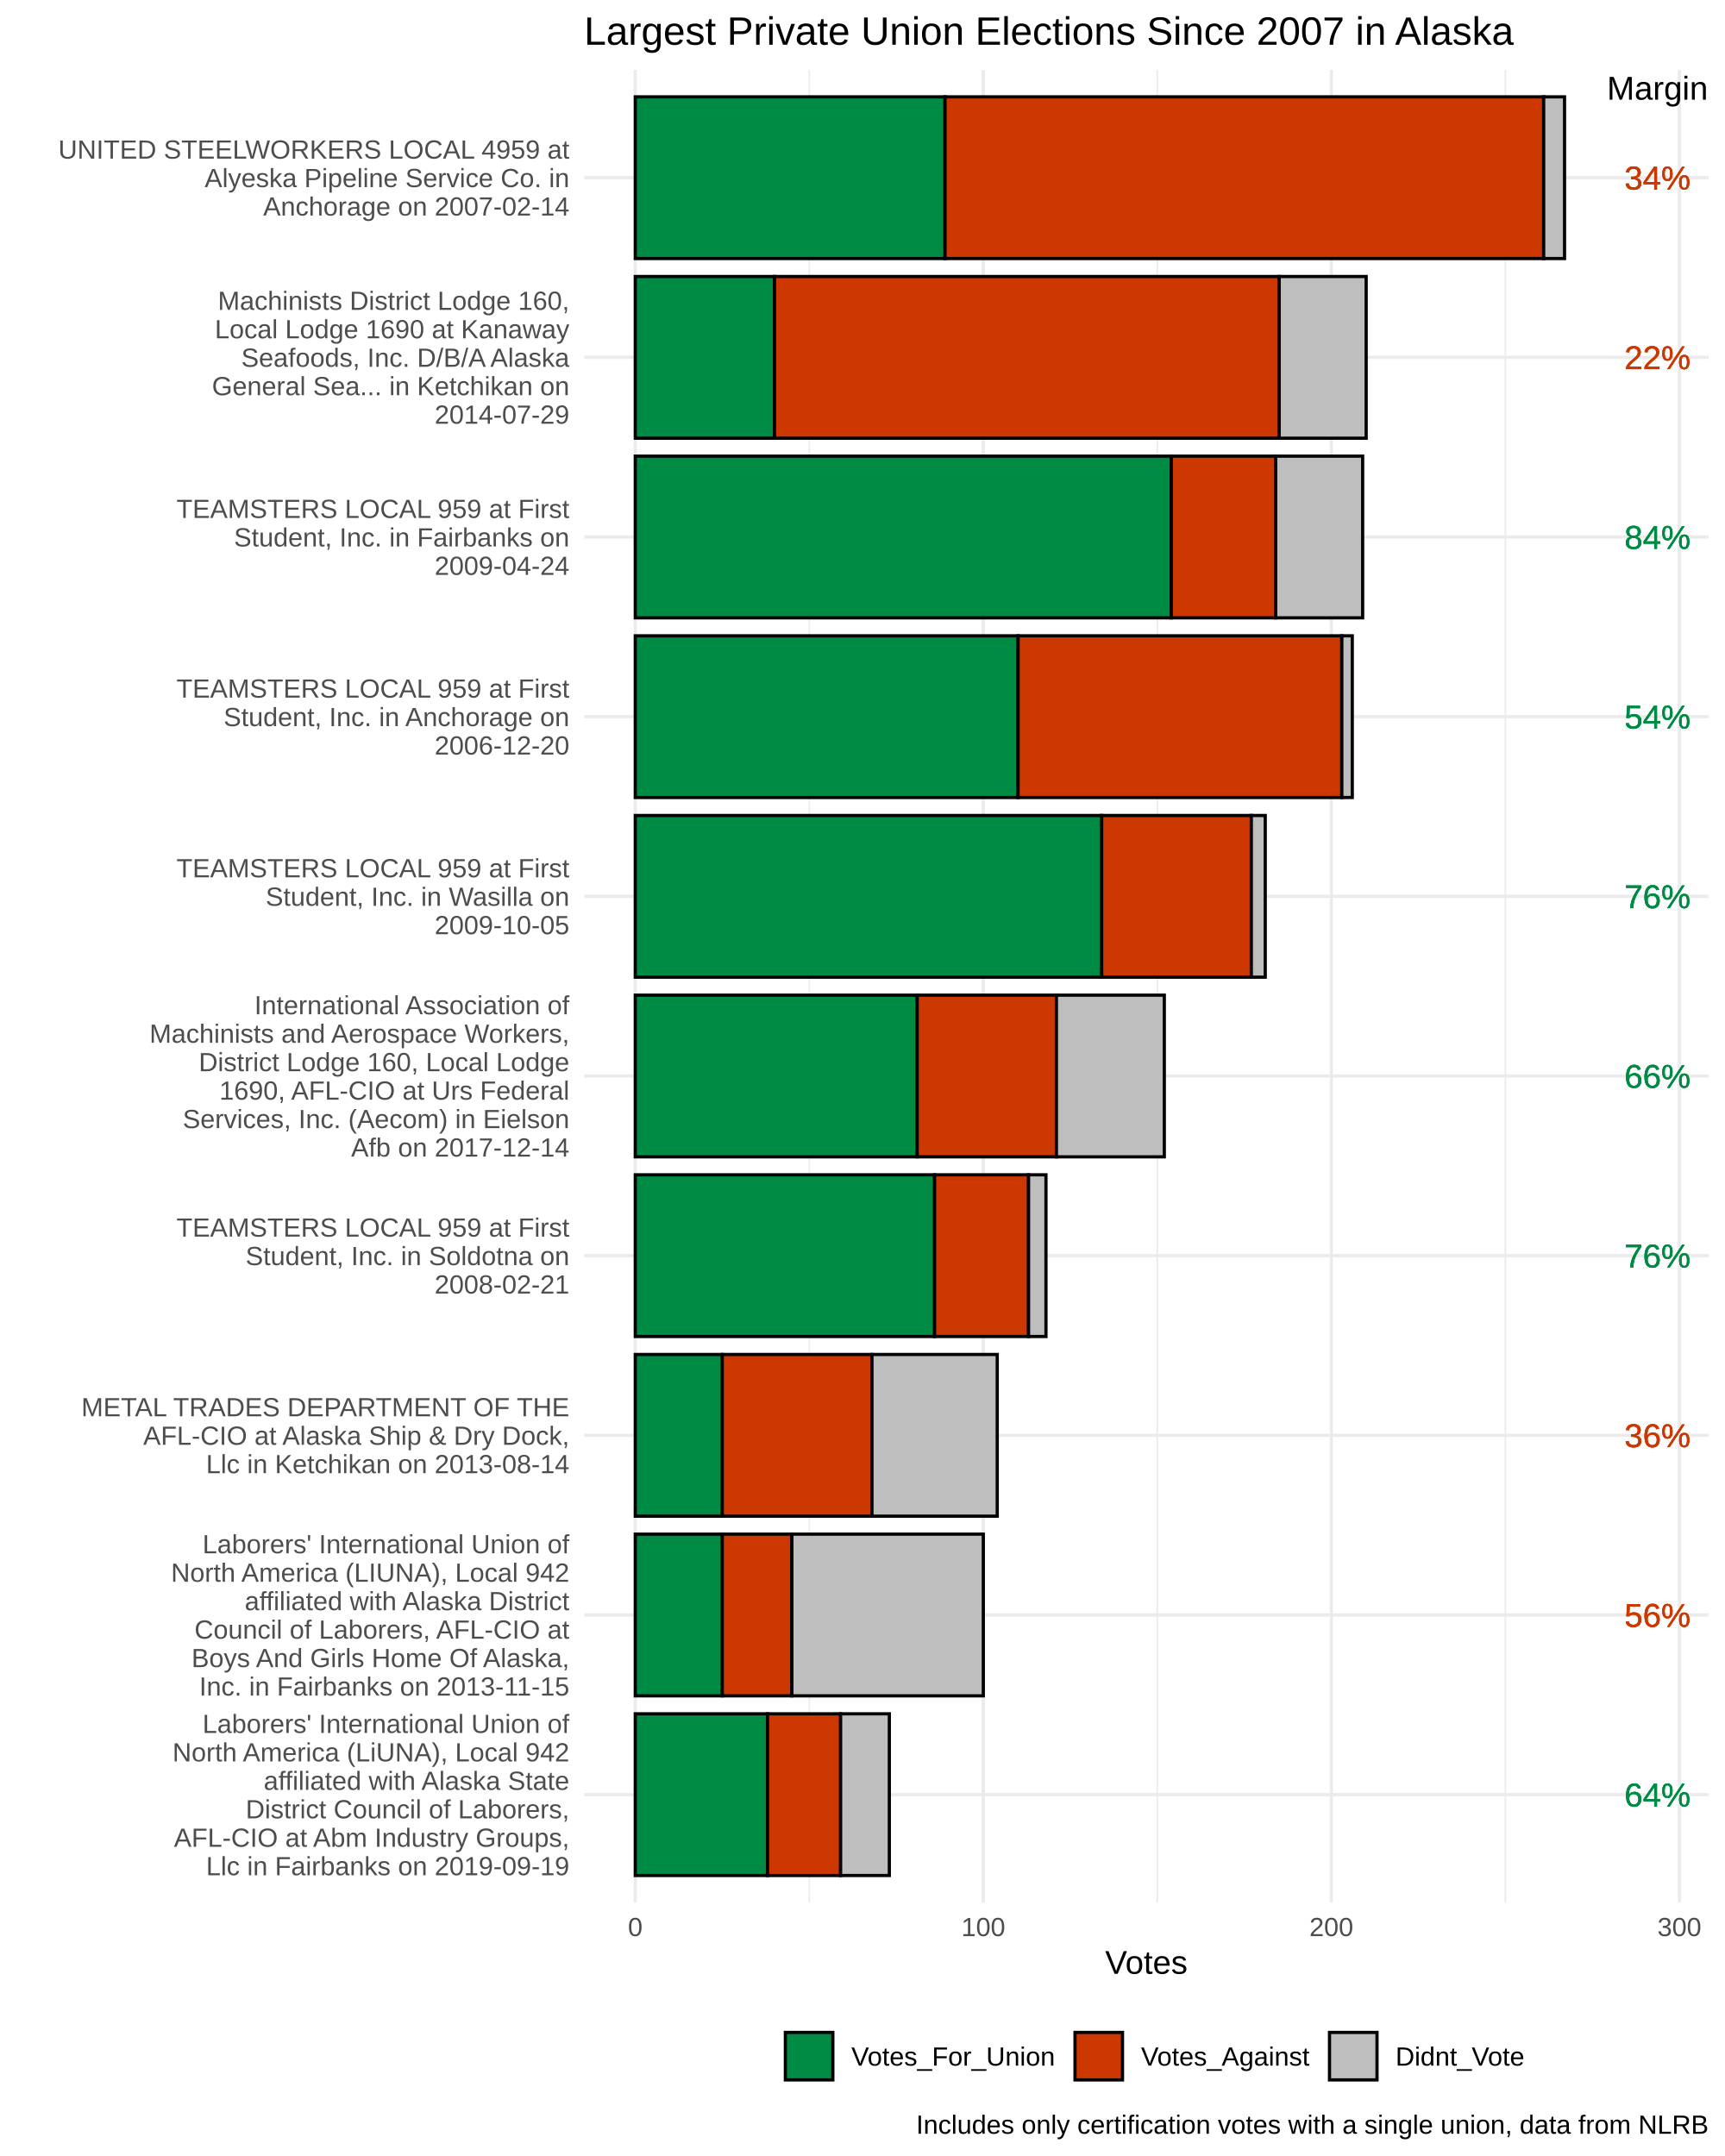
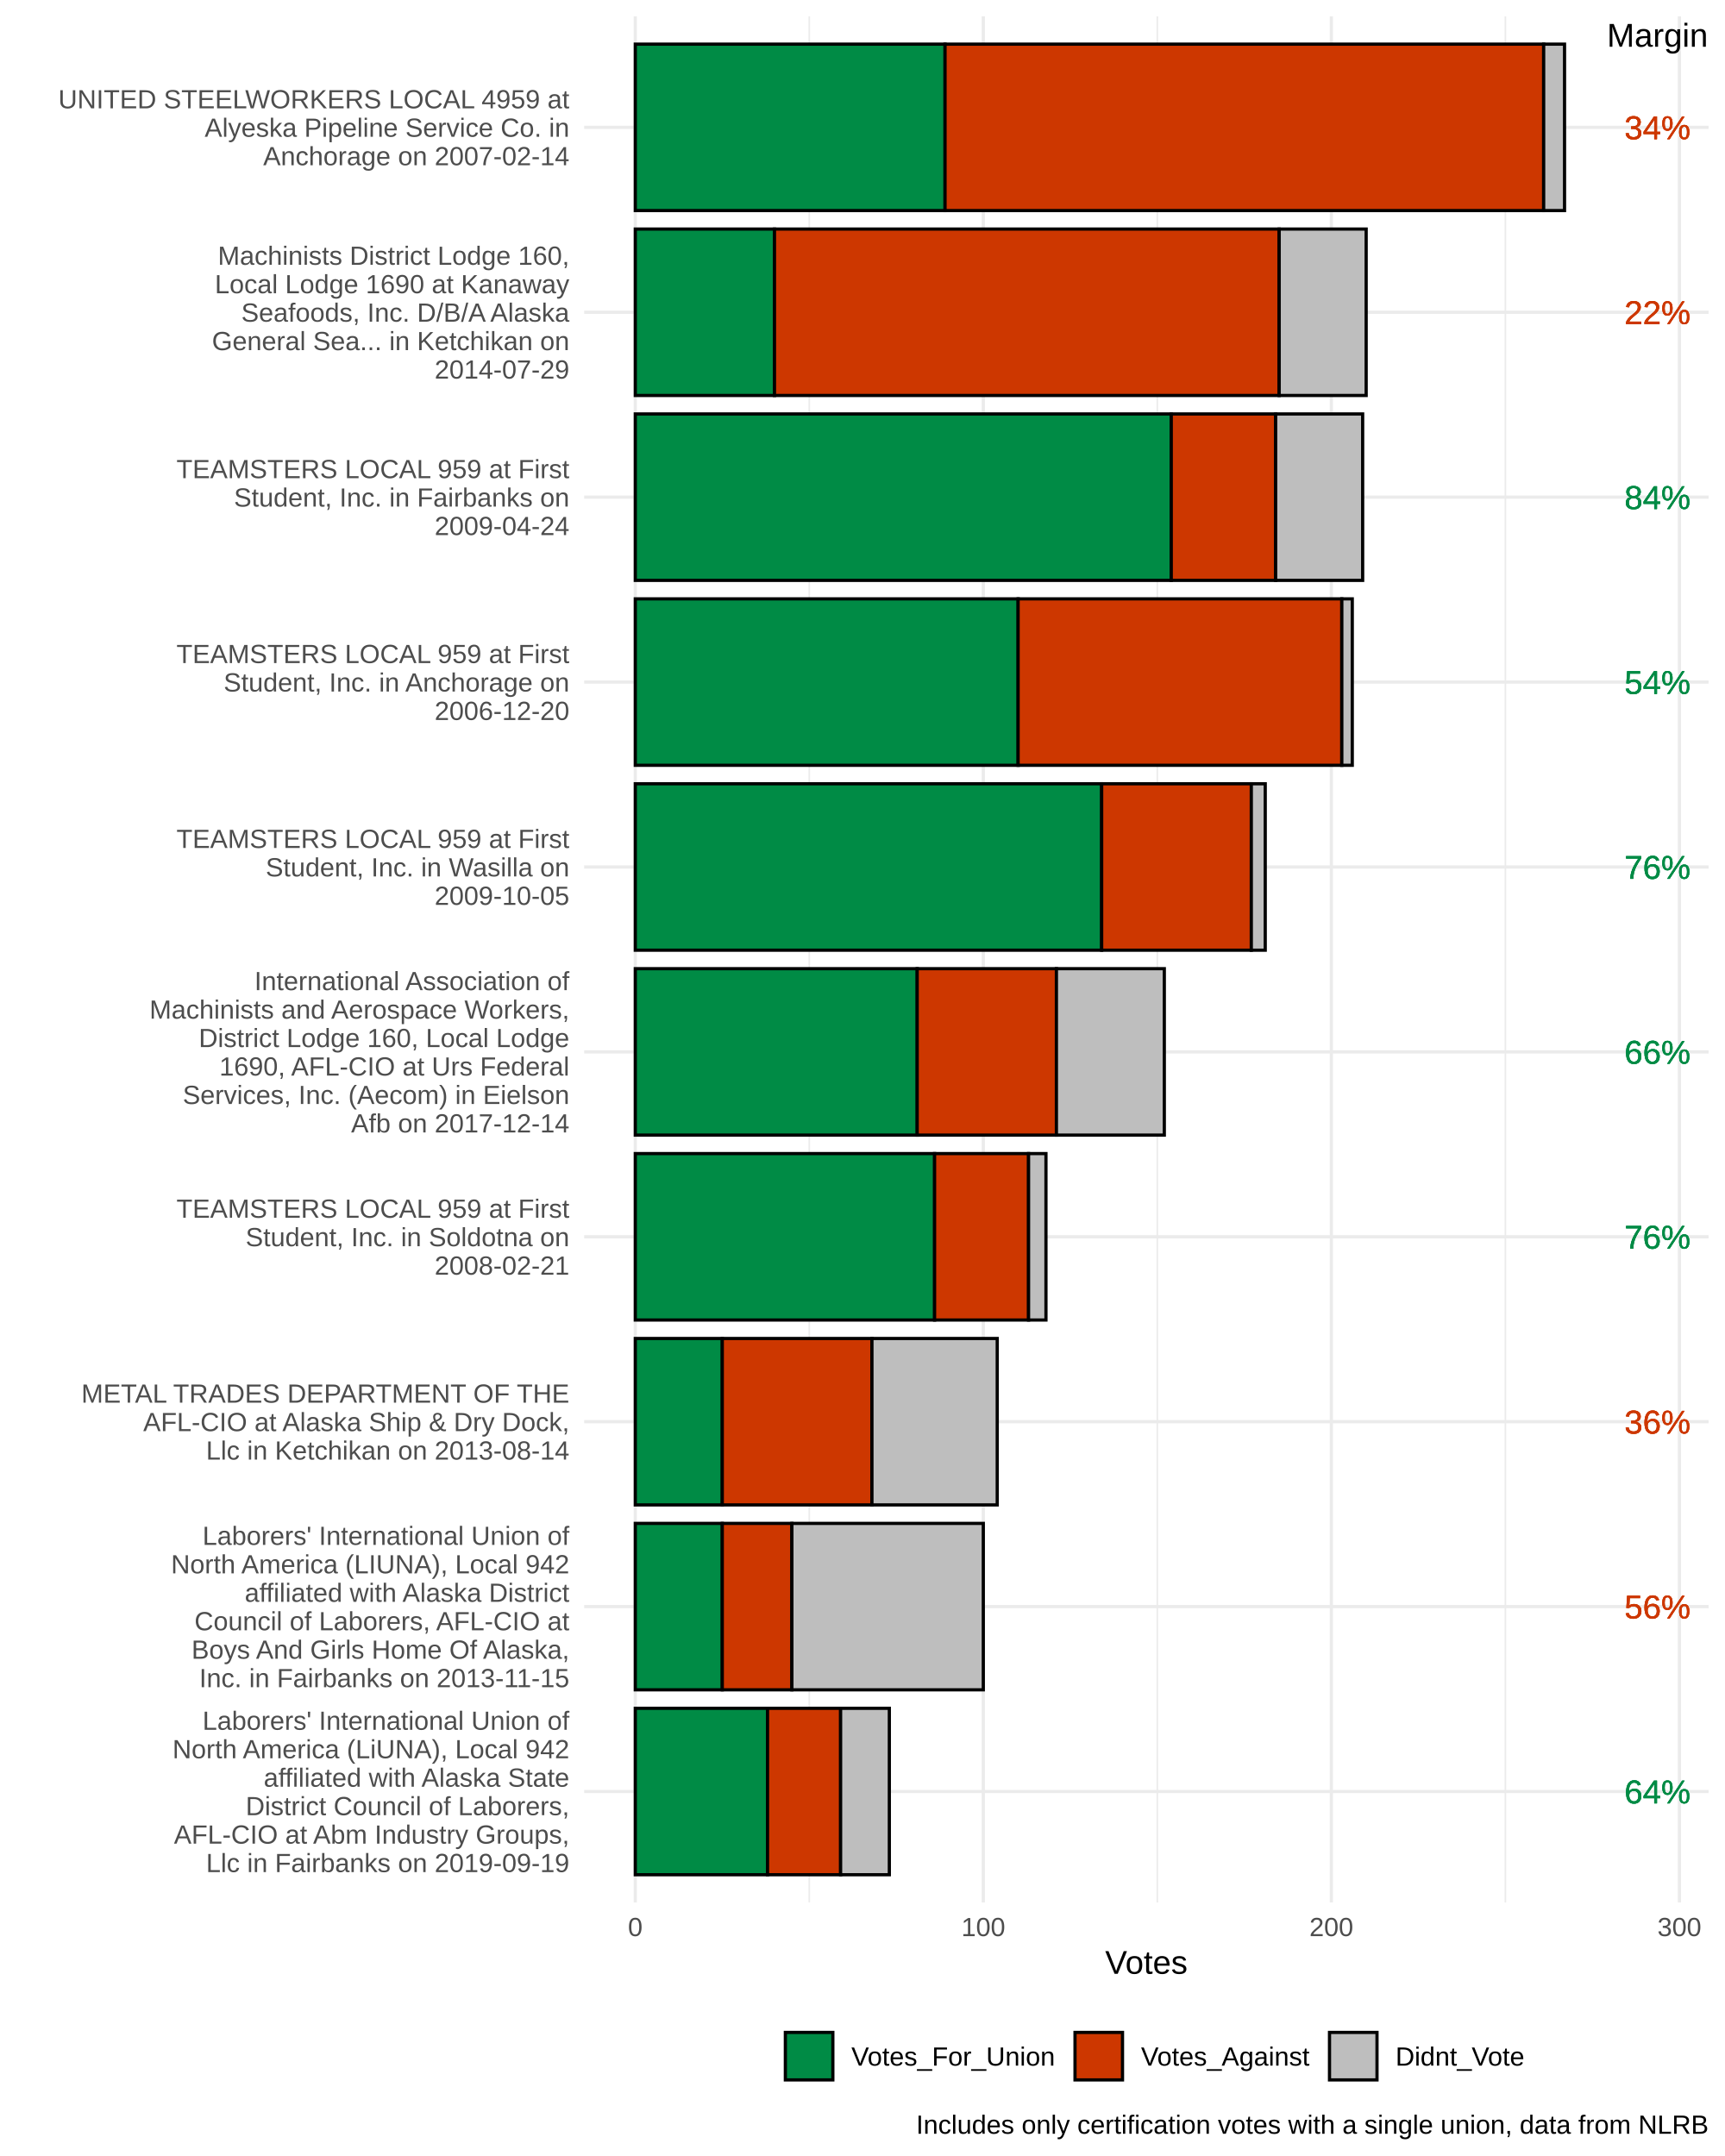
<svg xmlns="http://www.w3.org/2000/svg" class="svglite" width="576.00pt" height="720.00pt" viewBox="0 0 576.00 720.00">
  <defs>
    <style type="text/css">
    .svglite line, .svglite polyline, .svglite polygon, .svglite path, .svglite rect, .svglite circle {
      fill: none;
      stroke: #000000;
      stroke-linecap: round;
      stroke-linejoin: round;
      stroke-miterlimit: 10.00;
    }
  </style>
  </defs>
  <rect width="100%" height="100%" style="stroke: none; fill: #FFFFFF;" />
  <defs>
    <clipPath id="cpMC4wMHw1NzYuMDB8MC4wMHw3MjAuMDA=">
      <rect x="0.00" y="0.00" width="576.00" height="720.00" />
    </clipPath>
  </defs>
  <g clip-path="url(#cpMC4wMHw1NzYuMDB8MC4wMHw3MjAuMDA=)">
</g>
  <defs>
-     <clipPath id="cpMTk1LjA2fDU3MC41MnwyMy4zNHw2MzUuMzM=">
-       <rect x="195.06" y="23.34" width="375.46" height="611.99" />
+     <clipPath id="cpMTk1LjA2fDU3MC41Mnw1LjQ4fDYzNS4zMw==">
+       <rect x="195.06" y="5.48" width="375.46" height="629.85" />
    </clipPath>
  </defs>
-   <g clip-path="url(#cpMTk1LjA2fDU3MC41MnwyMy4zNHw2MzUuMzM=)">
-     <polyline points="270.23,635.33 270.23,23.34 " style="stroke-width: 0.53; stroke: #EBEBEB; stroke-linecap: butt;" />
-     <polyline points="386.45,635.33 386.45,23.34 " style="stroke-width: 0.53; stroke: #EBEBEB; stroke-linecap: butt;" />
-     <polyline points="502.67,635.33 502.67,23.34 " style="stroke-width: 0.53; stroke: #EBEBEB; stroke-linecap: butt;" />
-     <polyline points="195.06,599.33 570.52,599.33 " style="stroke-width: 1.07; stroke: #EBEBEB; stroke-linecap: butt;" />
-     <polyline points="195.06,539.33 570.52,539.33 " style="stroke-width: 1.07; stroke: #EBEBEB; stroke-linecap: butt;" />
-     <polyline points="195.06,479.33 570.52,479.33 " style="stroke-width: 1.07; stroke: #EBEBEB; stroke-linecap: butt;" />
-     <polyline points="195.06,419.33 570.52,419.33 " style="stroke-width: 1.07; stroke: #EBEBEB; stroke-linecap: butt;" />
-     <polyline points="195.06,359.33 570.52,359.33 " style="stroke-width: 1.07; stroke: #EBEBEB; stroke-linecap: butt;" />
-     <polyline points="195.06,299.33 570.52,299.33 " style="stroke-width: 1.07; stroke: #EBEBEB; stroke-linecap: butt;" />
-     <polyline points="195.06,239.33 570.52,239.33 " style="stroke-width: 1.07; stroke: #EBEBEB; stroke-linecap: butt;" />
-     <polyline points="195.06,179.33 570.52,179.33 " style="stroke-width: 1.07; stroke: #EBEBEB; stroke-linecap: butt;" />
-     <polyline points="195.06,119.33 570.52,119.33 " style="stroke-width: 1.07; stroke: #EBEBEB; stroke-linecap: butt;" />
-     <polyline points="195.06,59.34 570.52,59.34 " style="stroke-width: 1.07; stroke: #EBEBEB; stroke-linecap: butt;" />
-     <polyline points="212.13,635.33 212.13,23.34 " style="stroke-width: 1.07; stroke: #EBEBEB; stroke-linecap: butt;" />
-     <polyline points="328.34,635.33 328.34,23.34 " style="stroke-width: 1.07; stroke: #EBEBEB; stroke-linecap: butt;" />
-     <polyline points="444.56,635.33 444.56,23.34 " style="stroke-width: 1.07; stroke: #EBEBEB; stroke-linecap: butt;" />
-     <polyline points="560.78,635.33 560.78,23.34 " style="stroke-width: 1.07; stroke: #EBEBEB; stroke-linecap: butt;" />
-     <rect x="212.13" y="32.34" width="103.43" height="54.00" style="stroke-width: 1.07; stroke-linecap: square; stroke-linejoin: miter; fill: #008B45;" />
-     <rect x="212.13" y="92.34" width="46.49" height="54.00" style="stroke-width: 1.07; stroke-linecap: square; stroke-linejoin: miter; fill: #008B45;" />
-     <rect x="212.13" y="152.33" width="178.97" height="54.00" style="stroke-width: 1.07; stroke-linecap: square; stroke-linejoin: miter; fill: #008B45;" />
-     <rect x="212.13" y="212.33" width="127.84" height="54.00" style="stroke-width: 1.07; stroke-linecap: square; stroke-linejoin: miter; fill: #008B45;" />
-     <rect x="212.13" y="272.33" width="155.73" height="54.00" style="stroke-width: 1.07; stroke-linecap: square; stroke-linejoin: miter; fill: #008B45;" />
-     <rect x="212.13" y="332.33" width="94.14" height="54.00" style="stroke-width: 1.07; stroke-linecap: square; stroke-linejoin: miter; fill: #008B45;" />
-     <rect x="212.13" y="392.33" width="99.95" height="54.00" style="stroke-width: 1.07; stroke-linecap: square; stroke-linejoin: miter; fill: #008B45;" />
-     <rect x="212.13" y="452.33" width="29.05" height="54.00" style="stroke-width: 1.07; stroke-linecap: square; stroke-linejoin: miter; fill: #008B45;" />
-     <rect x="212.13" y="512.33" width="29.05" height="54.00" style="stroke-width: 1.07; stroke-linecap: square; stroke-linejoin: miter; fill: #008B45;" />
-     <rect x="212.13" y="572.33" width="44.16" height="54.00" style="stroke-width: 1.07; stroke-linecap: square; stroke-linejoin: miter; fill: #008B45;" />
-     <rect x="315.56" y="32.34" width="199.89" height="54.00" style="stroke-width: 1.07; stroke-linecap: square; stroke-linejoin: miter; fill: #CD3700;" />
-     <rect x="258.61" y="92.34" width="168.51" height="54.00" style="stroke-width: 1.07; stroke-linecap: square; stroke-linejoin: miter; fill: #CD3700;" />
-     <rect x="391.10" y="152.33" width="34.87" height="54.00" style="stroke-width: 1.07; stroke-linecap: square; stroke-linejoin: miter; fill: #CD3700;" />
-     <rect x="339.96" y="212.33" width="108.08" height="54.00" style="stroke-width: 1.07; stroke-linecap: square; stroke-linejoin: miter; fill: #CD3700;" />
-     <rect x="367.86" y="272.33" width="49.97" height="54.00" style="stroke-width: 1.07; stroke-linecap: square; stroke-linejoin: miter; fill: #CD3700;" />
-     <rect x="306.26" y="332.33" width="46.49" height="54.00" style="stroke-width: 1.07; stroke-linecap: square; stroke-linejoin: miter; fill: #CD3700;" />
-     <rect x="312.07" y="392.33" width="31.38" height="54.00" style="stroke-width: 1.07; stroke-linecap: square; stroke-linejoin: miter; fill: #CD3700;" />
-     <rect x="241.18" y="452.33" width="49.97" height="54.00" style="stroke-width: 1.07; stroke-linecap: square; stroke-linejoin: miter; fill: #CD3700;" />
-     <rect x="241.18" y="512.33" width="23.24" height="54.00" style="stroke-width: 1.07; stroke-linecap: square; stroke-linejoin: miter; fill: #CD3700;" />
-     <rect x="256.29" y="572.33" width="24.41" height="54.00" style="stroke-width: 1.07; stroke-linecap: square; stroke-linejoin: miter; fill: #CD3700;" />
-     <rect x="515.45" y="32.34" width="6.97" height="54.00" style="stroke-width: 1.07; stroke-linecap: square; stroke-linejoin: miter; fill: #BEBEBE;" />
-     <rect x="427.13" y="92.34" width="29.05" height="54.00" style="stroke-width: 1.07; stroke-linecap: square; stroke-linejoin: miter; fill: #BEBEBE;" />
-     <rect x="425.96" y="152.33" width="29.05" height="54.00" style="stroke-width: 1.07; stroke-linecap: square; stroke-linejoin: miter; fill: #BEBEBE;" />
-     <rect x="448.05" y="212.33" width="3.49" height="54.00" style="stroke-width: 1.07; stroke-linecap: square; stroke-linejoin: miter; fill: #BEBEBE;" />
-     <rect x="417.83" y="272.33" width="4.65" height="54.00" style="stroke-width: 1.07; stroke-linecap: square; stroke-linejoin: miter; fill: #BEBEBE;" />
-     <rect x="352.75" y="332.33" width="36.03" height="54.00" style="stroke-width: 1.07; stroke-linecap: square; stroke-linejoin: miter; fill: #BEBEBE;" />
-     <rect x="343.45" y="392.33" width="5.81" height="54.00" style="stroke-width: 1.07; stroke-linecap: square; stroke-linejoin: miter; fill: #BEBEBE;" />
-     <rect x="291.15" y="452.33" width="41.84" height="54.00" style="stroke-width: 1.07; stroke-linecap: square; stroke-linejoin: miter; fill: #BEBEBE;" />
-     <rect x="264.42" y="512.33" width="63.92" height="54.00" style="stroke-width: 1.07; stroke-linecap: square; stroke-linejoin: miter; fill: #BEBEBE;" />
-     <rect x="280.69" y="572.33" width="16.27" height="54.00" style="stroke-width: 1.07; stroke-linecap: square; stroke-linejoin: miter; fill: #BEBEBE;" />
-     <text x="553.45" y="63.29" text-anchor="middle" style="font-size: 11.04px; fill: #CD3700; font-family: Arial;" textLength="22.08px" lengthAdjust="spacingAndGlyphs">34%</text>
-     <text x="553.45" y="123.29" text-anchor="middle" style="font-size: 11.04px; fill: #CD3700; font-family: Arial;" textLength="22.08px" lengthAdjust="spacingAndGlyphs">22%</text>
-     <text x="553.45" y="183.29" text-anchor="middle" style="font-size: 11.04px; fill: #008B45; font-family: Arial;" textLength="22.08px" lengthAdjust="spacingAndGlyphs">84%</text>
-     <text x="553.45" y="243.29" text-anchor="middle" style="font-size: 11.04px; fill: #008B45; font-family: Arial;" textLength="22.08px" lengthAdjust="spacingAndGlyphs">54%</text>
-     <text x="553.45" y="303.29" text-anchor="middle" style="font-size: 11.04px; fill: #008B45; font-family: Arial;" textLength="22.08px" lengthAdjust="spacingAndGlyphs">76%</text>
-     <text x="553.45" y="363.29" text-anchor="middle" style="font-size: 11.04px; fill: #008B45; font-family: Arial;" textLength="22.08px" lengthAdjust="spacingAndGlyphs">66%</text>
-     <text x="553.45" y="423.29" text-anchor="middle" style="font-size: 11.04px; fill: #008B45; font-family: Arial;" textLength="22.08px" lengthAdjust="spacingAndGlyphs">76%</text>
-     <text x="553.45" y="483.29" text-anchor="middle" style="font-size: 11.04px; fill: #CD3700; font-family: Arial;" textLength="22.08px" lengthAdjust="spacingAndGlyphs">36%</text>
-     <text x="553.45" y="543.29" text-anchor="middle" style="font-size: 11.04px; fill: #CD3700; font-family: Arial;" textLength="22.08px" lengthAdjust="spacingAndGlyphs">56%</text>
-     <text x="553.45" y="603.29" text-anchor="middle" style="font-size: 11.04px; fill: #008B45; font-family: Arial;" textLength="22.08px" lengthAdjust="spacingAndGlyphs">64%</text>
-     <text x="553.45" y="63.29" text-anchor="middle" style="font-size: 11.04px; fill: #CD3700; font-family: Arial;" textLength="22.08px" lengthAdjust="spacingAndGlyphs">34%</text>
-     <text x="553.45" y="123.29" text-anchor="middle" style="font-size: 11.04px; fill: #CD3700; font-family: Arial;" textLength="22.08px" lengthAdjust="spacingAndGlyphs">22%</text>
-     <text x="553.45" y="183.29" text-anchor="middle" style="font-size: 11.04px; fill: #008B45; font-family: Arial;" textLength="22.08px" lengthAdjust="spacingAndGlyphs">84%</text>
-     <text x="553.45" y="243.29" text-anchor="middle" style="font-size: 11.04px; fill: #008B45; font-family: Arial;" textLength="22.08px" lengthAdjust="spacingAndGlyphs">54%</text>
-     <text x="553.45" y="303.29" text-anchor="middle" style="font-size: 11.04px; fill: #008B45; font-family: Arial;" textLength="22.08px" lengthAdjust="spacingAndGlyphs">76%</text>
-     <text x="553.45" y="363.29" text-anchor="middle" style="font-size: 11.04px; fill: #008B45; font-family: Arial;" textLength="22.08px" lengthAdjust="spacingAndGlyphs">66%</text>
-     <text x="553.45" y="423.29" text-anchor="middle" style="font-size: 11.04px; fill: #008B45; font-family: Arial;" textLength="22.08px" lengthAdjust="spacingAndGlyphs">76%</text>
-     <text x="553.45" y="483.29" text-anchor="middle" style="font-size: 11.04px; fill: #CD3700; font-family: Arial;" textLength="22.08px" lengthAdjust="spacingAndGlyphs">36%</text>
-     <text x="553.45" y="543.29" text-anchor="middle" style="font-size: 11.04px; fill: #CD3700; font-family: Arial;" textLength="22.08px" lengthAdjust="spacingAndGlyphs">56%</text>
-     <text x="553.45" y="603.29" text-anchor="middle" style="font-size: 11.04px; fill: #008B45; font-family: Arial;" textLength="22.08px" lengthAdjust="spacingAndGlyphs">64%</text>
-     <text x="553.45" y="63.29" text-anchor="middle" style="font-size: 11.04px; fill: #CD3700; font-family: Arial;" textLength="22.08px" lengthAdjust="spacingAndGlyphs">34%</text>
-     <text x="553.45" y="123.29" text-anchor="middle" style="font-size: 11.04px; fill: #CD3700; font-family: Arial;" textLength="22.08px" lengthAdjust="spacingAndGlyphs">22%</text>
-     <text x="553.45" y="183.29" text-anchor="middle" style="font-size: 11.04px; fill: #008B45; font-family: Arial;" textLength="22.08px" lengthAdjust="spacingAndGlyphs">84%</text>
-     <text x="553.45" y="243.29" text-anchor="middle" style="font-size: 11.04px; fill: #008B45; font-family: Arial;" textLength="22.08px" lengthAdjust="spacingAndGlyphs">54%</text>
-     <text x="553.45" y="303.29" text-anchor="middle" style="font-size: 11.04px; fill: #008B45; font-family: Arial;" textLength="22.08px" lengthAdjust="spacingAndGlyphs">76%</text>
-     <text x="553.45" y="363.29" text-anchor="middle" style="font-size: 11.04px; fill: #008B45; font-family: Arial;" textLength="22.08px" lengthAdjust="spacingAndGlyphs">66%</text>
-     <text x="553.45" y="423.29" text-anchor="middle" style="font-size: 11.04px; fill: #008B45; font-family: Arial;" textLength="22.08px" lengthAdjust="spacingAndGlyphs">76%</text>
-     <text x="553.45" y="483.29" text-anchor="middle" style="font-size: 11.04px; fill: #CD3700; font-family: Arial;" textLength="22.08px" lengthAdjust="spacingAndGlyphs">36%</text>
-     <text x="553.45" y="543.29" text-anchor="middle" style="font-size: 11.04px; fill: #CD3700; font-family: Arial;" textLength="22.08px" lengthAdjust="spacingAndGlyphs">56%</text>
-     <text x="553.45" y="603.29" text-anchor="middle" style="font-size: 11.04px; fill: #008B45; font-family: Arial;" textLength="22.08px" lengthAdjust="spacingAndGlyphs">64%</text>
-     <text x="553.45" y="33.29" text-anchor="middle" style="font-size: 11.04px; font-family: Arial;" textLength="33.71px" lengthAdjust="spacingAndGlyphs">Margin</text>
+   <g clip-path="url(#cpMTk1LjA2fDU3MC41Mnw1LjQ4fDYzNS4zMw==)">
+     <polyline points="270.23,635.33 270.23,5.48 " style="stroke-width: 0.53; stroke: #EBEBEB; stroke-linecap: butt;" />
+     <polyline points="386.45,635.33 386.45,5.48 " style="stroke-width: 0.53; stroke: #EBEBEB; stroke-linecap: butt;" />
+     <polyline points="502.67,635.33 502.67,5.48 " style="stroke-width: 0.53; stroke: #EBEBEB; stroke-linecap: butt;" />
+     <polyline points="195.06,598.28 570.52,598.28 " style="stroke-width: 1.07; stroke: #EBEBEB; stroke-linecap: butt;" />
+     <polyline points="195.06,536.53 570.52,536.53 " style="stroke-width: 1.07; stroke: #EBEBEB; stroke-linecap: butt;" />
+     <polyline points="195.06,474.78 570.52,474.78 " style="stroke-width: 1.07; stroke: #EBEBEB; stroke-linecap: butt;" />
+     <polyline points="195.06,413.03 570.52,413.03 " style="stroke-width: 1.07; stroke: #EBEBEB; stroke-linecap: butt;" />
+     <polyline points="195.06,351.28 570.52,351.28 " style="stroke-width: 1.07; stroke: #EBEBEB; stroke-linecap: butt;" />
+     <polyline points="195.06,289.53 570.52,289.53 " style="stroke-width: 1.07; stroke: #EBEBEB; stroke-linecap: butt;" />
+     <polyline points="195.06,227.78 570.52,227.78 " style="stroke-width: 1.07; stroke: #EBEBEB; stroke-linecap: butt;" />
+     <polyline points="195.06,166.03 570.52,166.03 " style="stroke-width: 1.07; stroke: #EBEBEB; stroke-linecap: butt;" />
+     <polyline points="195.06,104.28 570.52,104.28 " style="stroke-width: 1.07; stroke: #EBEBEB; stroke-linecap: butt;" />
+     <polyline points="195.06,42.53 570.52,42.53 " style="stroke-width: 1.07; stroke: #EBEBEB; stroke-linecap: butt;" />
+     <polyline points="212.13,635.33 212.13,5.48 " style="stroke-width: 1.07; stroke: #EBEBEB; stroke-linecap: butt;" />
+     <polyline points="328.34,635.33 328.34,5.48 " style="stroke-width: 1.07; stroke: #EBEBEB; stroke-linecap: butt;" />
+     <polyline points="444.56,635.33 444.56,5.48 " style="stroke-width: 1.07; stroke: #EBEBEB; stroke-linecap: butt;" />
+     <polyline points="560.78,635.33 560.78,5.48 " style="stroke-width: 1.07; stroke: #EBEBEB; stroke-linecap: butt;" />
+     <rect x="212.13" y="14.74" width="103.43" height="55.58" style="stroke-width: 1.07; stroke-linecap: square; stroke-linejoin: miter; fill: #008B45;" />
+     <rect x="212.13" y="76.49" width="46.49" height="55.58" style="stroke-width: 1.07; stroke-linecap: square; stroke-linejoin: miter; fill: #008B45;" />
+     <rect x="212.13" y="138.24" width="178.97" height="55.58" style="stroke-width: 1.07; stroke-linecap: square; stroke-linejoin: miter; fill: #008B45;" />
+     <rect x="212.13" y="199.99" width="127.84" height="55.58" style="stroke-width: 1.07; stroke-linecap: square; stroke-linejoin: miter; fill: #008B45;" />
+     <rect x="212.13" y="261.74" width="155.73" height="55.58" style="stroke-width: 1.07; stroke-linecap: square; stroke-linejoin: miter; fill: #008B45;" />
+     <rect x="212.13" y="323.49" width="94.14" height="55.58" style="stroke-width: 1.07; stroke-linecap: square; stroke-linejoin: miter; fill: #008B45;" />
+     <rect x="212.13" y="385.24" width="99.95" height="55.58" style="stroke-width: 1.07; stroke-linecap: square; stroke-linejoin: miter; fill: #008B45;" />
+     <rect x="212.13" y="446.99" width="29.05" height="55.58" style="stroke-width: 1.07; stroke-linecap: square; stroke-linejoin: miter; fill: #008B45;" />
+     <rect x="212.13" y="508.74" width="29.05" height="55.58" style="stroke-width: 1.07; stroke-linecap: square; stroke-linejoin: miter; fill: #008B45;" />
+     <rect x="212.13" y="570.49" width="44.16" height="55.58" style="stroke-width: 1.07; stroke-linecap: square; stroke-linejoin: miter; fill: #008B45;" />
+     <rect x="315.56" y="14.74" width="199.89" height="55.58" style="stroke-width: 1.07; stroke-linecap: square; stroke-linejoin: miter; fill: #CD3700;" />
+     <rect x="258.61" y="76.49" width="168.51" height="55.58" style="stroke-width: 1.07; stroke-linecap: square; stroke-linejoin: miter; fill: #CD3700;" />
+     <rect x="391.10" y="138.24" width="34.87" height="55.58" style="stroke-width: 1.07; stroke-linecap: square; stroke-linejoin: miter; fill: #CD3700;" />
+     <rect x="339.96" y="199.99" width="108.08" height="55.58" style="stroke-width: 1.07; stroke-linecap: square; stroke-linejoin: miter; fill: #CD3700;" />
+     <rect x="367.86" y="261.74" width="49.97" height="55.58" style="stroke-width: 1.07; stroke-linecap: square; stroke-linejoin: miter; fill: #CD3700;" />
+     <rect x="306.26" y="323.49" width="46.49" height="55.58" style="stroke-width: 1.07; stroke-linecap: square; stroke-linejoin: miter; fill: #CD3700;" />
+     <rect x="312.07" y="385.24" width="31.38" height="55.58" style="stroke-width: 1.07; stroke-linecap: square; stroke-linejoin: miter; fill: #CD3700;" />
+     <rect x="241.18" y="446.99" width="49.97" height="55.58" style="stroke-width: 1.07; stroke-linecap: square; stroke-linejoin: miter; fill: #CD3700;" />
+     <rect x="241.18" y="508.74" width="23.24" height="55.58" style="stroke-width: 1.07; stroke-linecap: square; stroke-linejoin: miter; fill: #CD3700;" />
+     <rect x="256.29" y="570.49" width="24.41" height="55.58" style="stroke-width: 1.07; stroke-linecap: square; stroke-linejoin: miter; fill: #CD3700;" />
+     <rect x="515.45" y="14.74" width="6.97" height="55.58" style="stroke-width: 1.07; stroke-linecap: square; stroke-linejoin: miter; fill: #BEBEBE;" />
+     <rect x="427.13" y="76.49" width="29.05" height="55.58" style="stroke-width: 1.07; stroke-linecap: square; stroke-linejoin: miter; fill: #BEBEBE;" />
+     <rect x="425.96" y="138.24" width="29.05" height="55.58" style="stroke-width: 1.07; stroke-linecap: square; stroke-linejoin: miter; fill: #BEBEBE;" />
+     <rect x="448.05" y="199.99" width="3.49" height="55.58" style="stroke-width: 1.07; stroke-linecap: square; stroke-linejoin: miter; fill: #BEBEBE;" />
+     <rect x="417.83" y="261.74" width="4.65" height="55.58" style="stroke-width: 1.07; stroke-linecap: square; stroke-linejoin: miter; fill: #BEBEBE;" />
+     <rect x="352.75" y="323.49" width="36.03" height="55.58" style="stroke-width: 1.07; stroke-linecap: square; stroke-linejoin: miter; fill: #BEBEBE;" />
+     <rect x="343.45" y="385.24" width="5.81" height="55.58" style="stroke-width: 1.07; stroke-linecap: square; stroke-linejoin: miter; fill: #BEBEBE;" />
+     <rect x="291.15" y="446.99" width="41.84" height="55.58" style="stroke-width: 1.07; stroke-linecap: square; stroke-linejoin: miter; fill: #BEBEBE;" />
+     <rect x="264.42" y="508.74" width="63.92" height="55.58" style="stroke-width: 1.07; stroke-linecap: square; stroke-linejoin: miter; fill: #BEBEBE;" />
+     <rect x="280.69" y="570.49" width="16.27" height="55.58" style="stroke-width: 1.07; stroke-linecap: square; stroke-linejoin: miter; fill: #BEBEBE;" />
+     <text x="553.45" y="46.49" text-anchor="middle" style="font-size: 11.04px; fill: #CD3700; font-family: Arial;" textLength="22.08px" lengthAdjust="spacingAndGlyphs">34%</text>
+     <text x="553.45" y="108.24" text-anchor="middle" style="font-size: 11.04px; fill: #CD3700; font-family: Arial;" textLength="22.08px" lengthAdjust="spacingAndGlyphs">22%</text>
+     <text x="553.45" y="169.99" text-anchor="middle" style="font-size: 11.04px; fill: #008B45; font-family: Arial;" textLength="22.08px" lengthAdjust="spacingAndGlyphs">84%</text>
+     <text x="553.45" y="231.74" text-anchor="middle" style="font-size: 11.04px; fill: #008B45; font-family: Arial;" textLength="22.08px" lengthAdjust="spacingAndGlyphs">54%</text>
+     <text x="553.45" y="293.49" text-anchor="middle" style="font-size: 11.04px; fill: #008B45; font-family: Arial;" textLength="22.08px" lengthAdjust="spacingAndGlyphs">76%</text>
+     <text x="553.45" y="355.24" text-anchor="middle" style="font-size: 11.04px; fill: #008B45; font-family: Arial;" textLength="22.08px" lengthAdjust="spacingAndGlyphs">66%</text>
+     <text x="553.45" y="416.99" text-anchor="middle" style="font-size: 11.04px; fill: #008B45; font-family: Arial;" textLength="22.08px" lengthAdjust="spacingAndGlyphs">76%</text>
+     <text x="553.45" y="478.74" text-anchor="middle" style="font-size: 11.04px; fill: #CD3700; font-family: Arial;" textLength="22.08px" lengthAdjust="spacingAndGlyphs">36%</text>
+     <text x="553.45" y="540.49" text-anchor="middle" style="font-size: 11.04px; fill: #CD3700; font-family: Arial;" textLength="22.08px" lengthAdjust="spacingAndGlyphs">56%</text>
+     <text x="553.45" y="602.24" text-anchor="middle" style="font-size: 11.04px; fill: #008B45; font-family: Arial;" textLength="22.08px" lengthAdjust="spacingAndGlyphs">64%</text>
+     <text x="553.45" y="46.49" text-anchor="middle" style="font-size: 11.04px; fill: #CD3700; font-family: Arial;" textLength="22.08px" lengthAdjust="spacingAndGlyphs">34%</text>
+     <text x="553.45" y="108.24" text-anchor="middle" style="font-size: 11.04px; fill: #CD3700; font-family: Arial;" textLength="22.08px" lengthAdjust="spacingAndGlyphs">22%</text>
+     <text x="553.45" y="169.99" text-anchor="middle" style="font-size: 11.04px; fill: #008B45; font-family: Arial;" textLength="22.08px" lengthAdjust="spacingAndGlyphs">84%</text>
+     <text x="553.45" y="231.74" text-anchor="middle" style="font-size: 11.04px; fill: #008B45; font-family: Arial;" textLength="22.08px" lengthAdjust="spacingAndGlyphs">54%</text>
+     <text x="553.45" y="293.49" text-anchor="middle" style="font-size: 11.04px; fill: #008B45; font-family: Arial;" textLength="22.08px" lengthAdjust="spacingAndGlyphs">76%</text>
+     <text x="553.45" y="355.24" text-anchor="middle" style="font-size: 11.04px; fill: #008B45; font-family: Arial;" textLength="22.08px" lengthAdjust="spacingAndGlyphs">66%</text>
+     <text x="553.45" y="416.99" text-anchor="middle" style="font-size: 11.04px; fill: #008B45; font-family: Arial;" textLength="22.08px" lengthAdjust="spacingAndGlyphs">76%</text>
+     <text x="553.45" y="478.74" text-anchor="middle" style="font-size: 11.04px; fill: #CD3700; font-family: Arial;" textLength="22.08px" lengthAdjust="spacingAndGlyphs">36%</text>
+     <text x="553.45" y="540.49" text-anchor="middle" style="font-size: 11.04px; fill: #CD3700; font-family: Arial;" textLength="22.08px" lengthAdjust="spacingAndGlyphs">56%</text>
+     <text x="553.45" y="602.24" text-anchor="middle" style="font-size: 11.04px; fill: #008B45; font-family: Arial;" textLength="22.08px" lengthAdjust="spacingAndGlyphs">64%</text>
+     <text x="553.45" y="46.49" text-anchor="middle" style="font-size: 11.04px; fill: #CD3700; font-family: Arial;" textLength="22.08px" lengthAdjust="spacingAndGlyphs">34%</text>
+     <text x="553.45" y="108.24" text-anchor="middle" style="font-size: 11.04px; fill: #CD3700; font-family: Arial;" textLength="22.08px" lengthAdjust="spacingAndGlyphs">22%</text>
+     <text x="553.45" y="169.99" text-anchor="middle" style="font-size: 11.04px; fill: #008B45; font-family: Arial;" textLength="22.08px" lengthAdjust="spacingAndGlyphs">84%</text>
+     <text x="553.45" y="231.74" text-anchor="middle" style="font-size: 11.04px; fill: #008B45; font-family: Arial;" textLength="22.08px" lengthAdjust="spacingAndGlyphs">54%</text>
+     <text x="553.45" y="293.49" text-anchor="middle" style="font-size: 11.04px; fill: #008B45; font-family: Arial;" textLength="22.08px" lengthAdjust="spacingAndGlyphs">76%</text>
+     <text x="553.45" y="355.24" text-anchor="middle" style="font-size: 11.04px; fill: #008B45; font-family: Arial;" textLength="22.08px" lengthAdjust="spacingAndGlyphs">66%</text>
+     <text x="553.45" y="416.99" text-anchor="middle" style="font-size: 11.04px; fill: #008B45; font-family: Arial;" textLength="22.08px" lengthAdjust="spacingAndGlyphs">76%</text>
+     <text x="553.45" y="478.74" text-anchor="middle" style="font-size: 11.04px; fill: #CD3700; font-family: Arial;" textLength="22.08px" lengthAdjust="spacingAndGlyphs">36%</text>
+     <text x="553.45" y="540.49" text-anchor="middle" style="font-size: 11.04px; fill: #CD3700; font-family: Arial;" textLength="22.08px" lengthAdjust="spacingAndGlyphs">56%</text>
+     <text x="553.45" y="602.24" text-anchor="middle" style="font-size: 11.04px; fill: #008B45; font-family: Arial;" textLength="22.08px" lengthAdjust="spacingAndGlyphs">64%</text>
+     <text x="553.45" y="15.61" text-anchor="middle" style="font-size: 11.04px; font-family: Arial;" textLength="33.71px" lengthAdjust="spacingAndGlyphs">Margin</text>
  </g>
  <g clip-path="url(#cpMC4wMHw1NzYuMDB8MC4wMHw3MjAuMDA=)">
-     <text x="190.13" y="578.72" text-anchor="end" style="font-size: 8.80px; fill: #4D4D4D; font-family: Arial;" textLength="122.49px" lengthAdjust="spacingAndGlyphs">Laborers' International Union of</text>
-     <text x="190.13" y="588.23" text-anchor="end" style="font-size: 8.80px; fill: #4D4D4D; font-family: Arial;" textLength="132.99px" lengthAdjust="spacingAndGlyphs">North America (LiUNA), Local 942</text>
-     <text x="190.13" y="597.73" text-anchor="end" style="font-size: 8.80px; fill: #4D4D4D; font-family: Arial;" textLength="102.67px" lengthAdjust="spacingAndGlyphs">affiliated with Alaska State</text>
-     <text x="190.13" y="607.24" text-anchor="end" style="font-size: 8.80px; fill: #4D4D4D; font-family: Arial;" textLength="108.04px" lengthAdjust="spacingAndGlyphs">District Council of Laborers,</text>
-     <text x="190.13" y="616.74" text-anchor="end" style="font-size: 8.80px; fill: #4D4D4D; font-family: Arial;" textLength="132.49px" lengthAdjust="spacingAndGlyphs">AFL-CIO at Abm Industry Groups,</text>
-     <text x="190.13" y="626.24" text-anchor="end" style="font-size: 8.80px; fill: #4D4D4D; font-family: Arial;" textLength="121.31px" lengthAdjust="spacingAndGlyphs">Llc in Fairbanks on 2019-09-19</text>
-     <text x="190.13" y="518.72" text-anchor="end" style="font-size: 8.80px; fill: #4D4D4D; font-family: Arial;" textLength="122.49px" lengthAdjust="spacingAndGlyphs">Laborers' International Union of</text>
-     <text x="190.13" y="528.23" text-anchor="end" style="font-size: 8.80px; fill: #4D4D4D; font-family: Arial;" textLength="133.48px" lengthAdjust="spacingAndGlyphs">North America (LIUNA), Local 942</text>
-     <text x="190.13" y="537.73" text-anchor="end" style="font-size: 8.80px; fill: #4D4D4D; font-family: Arial;" textLength="108.99px" lengthAdjust="spacingAndGlyphs">affiliated with Alaska District</text>
-     <text x="190.13" y="547.24" text-anchor="end" style="font-size: 8.80px; fill: #4D4D4D; font-family: Arial;" textLength="125.65px" lengthAdjust="spacingAndGlyphs">Council of Laborers, AFL-CIO at</text>
-     <text x="190.13" y="556.74" text-anchor="end" style="font-size: 8.80px; fill: #4D4D4D; font-family: Arial;" textLength="127.10px" lengthAdjust="spacingAndGlyphs">Boys And Girls Home Of Alaska,</text>
-     <text x="190.13" y="566.24" text-anchor="end" style="font-size: 8.80px; fill: #4D4D4D; font-family: Arial;" textLength="124.24px" lengthAdjust="spacingAndGlyphs">Inc. in Fairbanks on 2013-11-15</text>
-     <text x="190.13" y="472.98" text-anchor="end" style="font-size: 8.80px; fill: #4D4D4D; font-family: Arial;" textLength="165.17px" lengthAdjust="spacingAndGlyphs">METAL TRADES DEPARTMENT OF THE</text>
-     <text x="190.13" y="482.49" text-anchor="end" style="font-size: 8.80px; fill: #4D4D4D; font-family: Arial;" textLength="142.73px" lengthAdjust="spacingAndGlyphs">AFL-CIO at Alaska Ship &amp; Dry Dock,</text>
-     <text x="190.13" y="491.99" text-anchor="end" style="font-size: 8.80px; fill: #4D4D4D; font-family: Arial;" textLength="121.32px" lengthAdjust="spacingAndGlyphs">Llc in Ketchikan on 2013-08-14</text>
-     <text x="190.13" y="412.98" text-anchor="end" style="font-size: 8.80px; fill: #4D4D4D; font-family: Arial;" textLength="131.49px" lengthAdjust="spacingAndGlyphs">TEAMSTERS LOCAL 959 at First</text>
-     <text x="190.13" y="422.49" text-anchor="end" style="font-size: 8.80px; fill: #4D4D4D; font-family: Arial;" textLength="108.09px" lengthAdjust="spacingAndGlyphs">Student, Inc. in Soldotna on</text>
-     <text x="190.13" y="431.99" text-anchor="end" style="font-size: 8.80px; fill: #4D4D4D; font-family: Arial;" textLength="45.03px" lengthAdjust="spacingAndGlyphs">2008-02-21</text>
-     <text x="190.13" y="338.73" text-anchor="end" style="font-size: 8.80px; fill: #4D4D4D; font-family: Arial;" textLength="105.64px" lengthAdjust="spacingAndGlyphs">International Association of</text>
-     <text x="190.13" y="348.23" text-anchor="end" style="font-size: 8.80px; fill: #4D4D4D; font-family: Arial;" textLength="140.84px" lengthAdjust="spacingAndGlyphs">Machinists and Aerospace Workers,</text>
-     <text x="190.13" y="357.73" text-anchor="end" style="font-size: 8.80px; fill: #4D4D4D; font-family: Arial;" textLength="123.75px" lengthAdjust="spacingAndGlyphs">District Lodge 160, Local Lodge</text>
-     <text x="190.13" y="367.24" text-anchor="end" style="font-size: 8.80px; fill: #4D4D4D; font-family: Arial;" textLength="117.34px" lengthAdjust="spacingAndGlyphs">1690, AFL-CIO at Urs Federal</text>
-     <text x="190.13" y="376.74" text-anchor="end" style="font-size: 8.80px; fill: #4D4D4D; font-family: Arial;" textLength="129.07px" lengthAdjust="spacingAndGlyphs">Services, Inc. (Aecom) in Eielson</text>
-     <text x="190.13" y="386.25" text-anchor="end" style="font-size: 8.80px; fill: #4D4D4D; font-family: Arial;" textLength="72.91px" lengthAdjust="spacingAndGlyphs">Afb on 2017-12-14</text>
-     <text x="190.13" y="292.98" text-anchor="end" style="font-size: 8.80px; fill: #4D4D4D; font-family: Arial;" textLength="131.49px" lengthAdjust="spacingAndGlyphs">TEAMSTERS LOCAL 959 at First</text>
-     <text x="190.13" y="302.49" text-anchor="end" style="font-size: 8.80px; fill: #4D4D4D; font-family: Arial;" textLength="101.70px" lengthAdjust="spacingAndGlyphs">Student, Inc. in Wasilla on</text>
-     <text x="190.13" y="311.99" text-anchor="end" style="font-size: 8.80px; fill: #4D4D4D; font-family: Arial;" textLength="45.03px" lengthAdjust="spacingAndGlyphs">2009-10-05</text>
-     <text x="190.13" y="232.98" text-anchor="end" style="font-size: 8.80px; fill: #4D4D4D; font-family: Arial;" textLength="131.49px" lengthAdjust="spacingAndGlyphs">TEAMSTERS LOCAL 959 at First</text>
-     <text x="190.13" y="242.49" text-anchor="end" style="font-size: 8.80px; fill: #4D4D4D; font-family: Arial;" textLength="115.93px" lengthAdjust="spacingAndGlyphs">Student, Inc. in Anchorage on</text>
-     <text x="190.13" y="251.99" text-anchor="end" style="font-size: 8.80px; fill: #4D4D4D; font-family: Arial;" textLength="45.03px" lengthAdjust="spacingAndGlyphs">2006-12-20</text>
-     <text x="190.13" y="172.98" text-anchor="end" style="font-size: 8.80px; fill: #4D4D4D; font-family: Arial;" textLength="131.49px" lengthAdjust="spacingAndGlyphs">TEAMSTERS LOCAL 959 at First</text>
-     <text x="190.13" y="182.49" text-anchor="end" style="font-size: 8.80px; fill: #4D4D4D; font-family: Arial;" textLength="111.99px" lengthAdjust="spacingAndGlyphs">Student, Inc. in Fairbanks on</text>
-     <text x="190.13" y="191.99" text-anchor="end" style="font-size: 8.80px; fill: #4D4D4D; font-family: Arial;" textLength="45.03px" lengthAdjust="spacingAndGlyphs">2009-04-24</text>
-     <text x="190.13" y="103.48" text-anchor="end" style="font-size: 8.80px; fill: #4D4D4D; font-family: Arial;" textLength="117.35px" lengthAdjust="spacingAndGlyphs">Machinists District Lodge 160,</text>
-     <text x="190.13" y="112.98" text-anchor="end" style="font-size: 8.80px; fill: #4D4D4D; font-family: Arial;" textLength="118.40px" lengthAdjust="spacingAndGlyphs">Local Lodge 1690 at Kanaway</text>
-     <text x="190.13" y="122.49" text-anchor="end" style="font-size: 8.80px; fill: #4D4D4D; font-family: Arial;" textLength="110.51px" lengthAdjust="spacingAndGlyphs">Seafoods, Inc. D/B/A Alaska</text>
-     <text x="190.13" y="131.99" text-anchor="end" style="font-size: 8.80px; fill: #4D4D4D; font-family: Arial;" textLength="119.33px" lengthAdjust="spacingAndGlyphs">General Sea... in Ketchikan on</text>
-     <text x="190.13" y="141.50" text-anchor="end" style="font-size: 8.80px; fill: #4D4D4D; font-family: Arial;" textLength="45.03px" lengthAdjust="spacingAndGlyphs">2014-07-29</text>
-     <text x="190.13" y="52.98" text-anchor="end" style="font-size: 8.80px; fill: #4D4D4D; font-family: Arial;" textLength="171.58px" lengthAdjust="spacingAndGlyphs">UNITED STEELWORKERS LOCAL 4959 at</text>
-     <text x="190.13" y="62.49" text-anchor="end" style="font-size: 8.80px; fill: #4D4D4D; font-family: Arial;" textLength="121.75px" lengthAdjust="spacingAndGlyphs">Alyeska Pipeline Service Co. in</text>
-     <text x="190.13" y="71.99" text-anchor="end" style="font-size: 8.80px; fill: #4D4D4D; font-family: Arial;" textLength="102.28px" lengthAdjust="spacingAndGlyphs">Anchorage on 2007-02-14</text>
+     <text x="190.13" y="577.67" text-anchor="end" style="font-size: 8.80px; fill: #4D4D4D; font-family: Arial;" textLength="122.49px" lengthAdjust="spacingAndGlyphs">Laborers' International Union of</text>
+     <text x="190.13" y="587.18" text-anchor="end" style="font-size: 8.80px; fill: #4D4D4D; font-family: Arial;" textLength="132.99px" lengthAdjust="spacingAndGlyphs">North America (LiUNA), Local 942</text>
+     <text x="190.13" y="596.68" text-anchor="end" style="font-size: 8.80px; fill: #4D4D4D; font-family: Arial;" textLength="102.67px" lengthAdjust="spacingAndGlyphs">affiliated with Alaska State</text>
+     <text x="190.13" y="606.19" text-anchor="end" style="font-size: 8.80px; fill: #4D4D4D; font-family: Arial;" textLength="108.04px" lengthAdjust="spacingAndGlyphs">District Council of Laborers,</text>
+     <text x="190.13" y="615.69" text-anchor="end" style="font-size: 8.80px; fill: #4D4D4D; font-family: Arial;" textLength="132.49px" lengthAdjust="spacingAndGlyphs">AFL-CIO at Abm Industry Groups,</text>
+     <text x="190.13" y="625.19" text-anchor="end" style="font-size: 8.80px; fill: #4D4D4D; font-family: Arial;" textLength="121.31px" lengthAdjust="spacingAndGlyphs">Llc in Fairbanks on 2019-09-19</text>
+     <text x="190.13" y="515.92" text-anchor="end" style="font-size: 8.80px; fill: #4D4D4D; font-family: Arial;" textLength="122.49px" lengthAdjust="spacingAndGlyphs">Laborers' International Union of</text>
+     <text x="190.13" y="525.43" text-anchor="end" style="font-size: 8.80px; fill: #4D4D4D; font-family: Arial;" textLength="133.48px" lengthAdjust="spacingAndGlyphs">North America (LIUNA), Local 942</text>
+     <text x="190.13" y="534.93" text-anchor="end" style="font-size: 8.80px; fill: #4D4D4D; font-family: Arial;" textLength="108.99px" lengthAdjust="spacingAndGlyphs">affiliated with Alaska District</text>
+     <text x="190.13" y="544.44" text-anchor="end" style="font-size: 8.80px; fill: #4D4D4D; font-family: Arial;" textLength="125.65px" lengthAdjust="spacingAndGlyphs">Council of Laborers, AFL-CIO at</text>
+     <text x="190.13" y="553.94" text-anchor="end" style="font-size: 8.80px; fill: #4D4D4D; font-family: Arial;" textLength="127.10px" lengthAdjust="spacingAndGlyphs">Boys And Girls Home Of Alaska,</text>
+     <text x="190.13" y="563.44" text-anchor="end" style="font-size: 8.80px; fill: #4D4D4D; font-family: Arial;" textLength="124.24px" lengthAdjust="spacingAndGlyphs">Inc. in Fairbanks on 2013-11-15</text>
+     <text x="190.13" y="468.43" text-anchor="end" style="font-size: 8.80px; fill: #4D4D4D; font-family: Arial;" textLength="165.17px" lengthAdjust="spacingAndGlyphs">METAL TRADES DEPARTMENT OF THE</text>
+     <text x="190.13" y="477.93" text-anchor="end" style="font-size: 8.80px; fill: #4D4D4D; font-family: Arial;" textLength="142.73px" lengthAdjust="spacingAndGlyphs">AFL-CIO at Alaska Ship &amp; Dry Dock,</text>
+     <text x="190.13" y="487.44" text-anchor="end" style="font-size: 8.80px; fill: #4D4D4D; font-family: Arial;" textLength="121.32px" lengthAdjust="spacingAndGlyphs">Llc in Ketchikan on 2013-08-14</text>
+     <text x="190.13" y="406.68" text-anchor="end" style="font-size: 8.80px; fill: #4D4D4D; font-family: Arial;" textLength="131.49px" lengthAdjust="spacingAndGlyphs">TEAMSTERS LOCAL 959 at First</text>
+     <text x="190.13" y="416.18" text-anchor="end" style="font-size: 8.80px; fill: #4D4D4D; font-family: Arial;" textLength="108.09px" lengthAdjust="spacingAndGlyphs">Student, Inc. in Soldotna on</text>
+     <text x="190.13" y="425.69" text-anchor="end" style="font-size: 8.80px; fill: #4D4D4D; font-family: Arial;" textLength="45.03px" lengthAdjust="spacingAndGlyphs">2008-02-21</text>
+     <text x="190.13" y="330.67" text-anchor="end" style="font-size: 8.80px; fill: #4D4D4D; font-family: Arial;" textLength="105.64px" lengthAdjust="spacingAndGlyphs">International Association of</text>
+     <text x="190.13" y="340.18" text-anchor="end" style="font-size: 8.80px; fill: #4D4D4D; font-family: Arial;" textLength="140.84px" lengthAdjust="spacingAndGlyphs">Machinists and Aerospace Workers,</text>
+     <text x="190.13" y="349.68" text-anchor="end" style="font-size: 8.80px; fill: #4D4D4D; font-family: Arial;" textLength="123.75px" lengthAdjust="spacingAndGlyphs">District Lodge 160, Local Lodge</text>
+     <text x="190.13" y="359.19" text-anchor="end" style="font-size: 8.80px; fill: #4D4D4D; font-family: Arial;" textLength="117.34px" lengthAdjust="spacingAndGlyphs">1690, AFL-CIO at Urs Federal</text>
+     <text x="190.13" y="368.69" text-anchor="end" style="font-size: 8.80px; fill: #4D4D4D; font-family: Arial;" textLength="129.07px" lengthAdjust="spacingAndGlyphs">Services, Inc. (Aecom) in Eielson</text>
+     <text x="190.13" y="378.19" text-anchor="end" style="font-size: 8.80px; fill: #4D4D4D; font-family: Arial;" textLength="72.91px" lengthAdjust="spacingAndGlyphs">Afb on 2017-12-14</text>
+     <text x="190.13" y="283.18" text-anchor="end" style="font-size: 8.80px; fill: #4D4D4D; font-family: Arial;" textLength="131.49px" lengthAdjust="spacingAndGlyphs">TEAMSTERS LOCAL 959 at First</text>
+     <text x="190.13" y="292.68" text-anchor="end" style="font-size: 8.80px; fill: #4D4D4D; font-family: Arial;" textLength="101.70px" lengthAdjust="spacingAndGlyphs">Student, Inc. in Wasilla on</text>
+     <text x="190.13" y="302.19" text-anchor="end" style="font-size: 8.80px; fill: #4D4D4D; font-family: Arial;" textLength="45.03px" lengthAdjust="spacingAndGlyphs">2009-10-05</text>
+     <text x="190.13" y="221.43" text-anchor="end" style="font-size: 8.80px; fill: #4D4D4D; font-family: Arial;" textLength="131.49px" lengthAdjust="spacingAndGlyphs">TEAMSTERS LOCAL 959 at First</text>
+     <text x="190.13" y="230.93" text-anchor="end" style="font-size: 8.80px; fill: #4D4D4D; font-family: Arial;" textLength="115.93px" lengthAdjust="spacingAndGlyphs">Student, Inc. in Anchorage on</text>
+     <text x="190.13" y="240.44" text-anchor="end" style="font-size: 8.80px; fill: #4D4D4D; font-family: Arial;" textLength="45.03px" lengthAdjust="spacingAndGlyphs">2006-12-20</text>
+     <text x="190.13" y="159.68" text-anchor="end" style="font-size: 8.80px; fill: #4D4D4D; font-family: Arial;" textLength="131.49px" lengthAdjust="spacingAndGlyphs">TEAMSTERS LOCAL 959 at First</text>
+     <text x="190.13" y="169.18" text-anchor="end" style="font-size: 8.80px; fill: #4D4D4D; font-family: Arial;" textLength="111.99px" lengthAdjust="spacingAndGlyphs">Student, Inc. in Fairbanks on</text>
+     <text x="190.13" y="178.69" text-anchor="end" style="font-size: 8.80px; fill: #4D4D4D; font-family: Arial;" textLength="45.03px" lengthAdjust="spacingAndGlyphs">2009-04-24</text>
+     <text x="190.13" y="88.43" text-anchor="end" style="font-size: 8.80px; fill: #4D4D4D; font-family: Arial;" textLength="117.35px" lengthAdjust="spacingAndGlyphs">Machinists District Lodge 160,</text>
+     <text x="190.13" y="97.93" text-anchor="end" style="font-size: 8.80px; fill: #4D4D4D; font-family: Arial;" textLength="118.40px" lengthAdjust="spacingAndGlyphs">Local Lodge 1690 at Kanaway</text>
+     <text x="190.13" y="107.43" text-anchor="end" style="font-size: 8.80px; fill: #4D4D4D; font-family: Arial;" textLength="110.51px" lengthAdjust="spacingAndGlyphs">Seafoods, Inc. D/B/A Alaska</text>
+     <text x="190.13" y="116.94" text-anchor="end" style="font-size: 8.80px; fill: #4D4D4D; font-family: Arial;" textLength="119.33px" lengthAdjust="spacingAndGlyphs">General Sea... in Ketchikan on</text>
+     <text x="190.13" y="126.44" text-anchor="end" style="font-size: 8.80px; fill: #4D4D4D; font-family: Arial;" textLength="45.03px" lengthAdjust="spacingAndGlyphs">2014-07-29</text>
+     <text x="190.13" y="36.18" text-anchor="end" style="font-size: 8.80px; fill: #4D4D4D; font-family: Arial;" textLength="171.58px" lengthAdjust="spacingAndGlyphs">UNITED STEELWORKERS LOCAL 4959 at</text>
+     <text x="190.13" y="45.68" text-anchor="end" style="font-size: 8.80px; fill: #4D4D4D; font-family: Arial;" textLength="121.75px" lengthAdjust="spacingAndGlyphs">Alyeska Pipeline Service Co. in</text>
+     <text x="190.13" y="55.19" text-anchor="end" style="font-size: 8.80px; fill: #4D4D4D; font-family: Arial;" textLength="102.28px" lengthAdjust="spacingAndGlyphs">Anchorage on 2007-02-14</text>
    <text x="212.13" y="646.57" text-anchor="middle" style="font-size: 8.80px; fill: #4D4D4D; font-family: Arial;" textLength="4.90px" lengthAdjust="spacingAndGlyphs">0</text>
    <text x="328.34" y="646.57" text-anchor="middle" style="font-size: 8.80px; fill: #4D4D4D; font-family: Arial;" textLength="14.69px" lengthAdjust="spacingAndGlyphs">100</text>
    <text x="444.56" y="646.57" text-anchor="middle" style="font-size: 8.80px; fill: #4D4D4D; font-family: Arial;" textLength="14.69px" lengthAdjust="spacingAndGlyphs">200</text>
    <text x="560.78" y="646.57" text-anchor="middle" style="font-size: 8.80px; fill: #4D4D4D; font-family: Arial;" textLength="14.69px" lengthAdjust="spacingAndGlyphs">300</text>
    <text x="382.79" y="659.15" text-anchor="middle" style="font-size: 11.00px; font-family: Arial;" textLength="28.13px" lengthAdjust="spacingAndGlyphs">Votes</text>
    <rect x="262.24" y="678.73" width="15.86" height="15.86" style="stroke-width: 1.07; stroke-linecap: square; stroke-linejoin: miter; fill: #008B45;" />
    <rect x="358.96" y="678.73" width="15.86" height="15.86" style="stroke-width: 1.07; stroke-linecap: square; stroke-linejoin: miter; fill: #CD3700;" />
    <rect x="443.94" y="678.73" width="15.86" height="15.86" style="stroke-width: 1.07; stroke-linecap: square; stroke-linejoin: miter; fill: #BEBEBE;" />
    <text x="284.29" y="689.82" style="font-size: 8.80px; font-family: Arial;" textLength="68.48px" lengthAdjust="spacingAndGlyphs">Votes_For_Union</text>
    <text x="381.01" y="689.82" style="font-size: 8.80px; font-family: Arial;" textLength="56.74px" lengthAdjust="spacingAndGlyphs">Votes_Against</text>
    <text x="465.99" y="689.82" style="font-size: 8.80px; font-family: Arial;" textLength="43.53px" lengthAdjust="spacingAndGlyphs">Didnt_Vote</text>
-     <text x="195.06" y="14.94" style="font-size: 13.20px; font-family: Arial;" textLength="310.90px" lengthAdjust="spacingAndGlyphs">Largest Private Union Elections Since 2007 in Alaska</text>
    <text x="570.52" y="712.57" text-anchor="end" style="font-size: 8.80px; font-family: Arial;" textLength="264.54px" lengthAdjust="spacingAndGlyphs">Includes only certification votes with a single union, data from NLRB</text>
  </g>
</svg>
